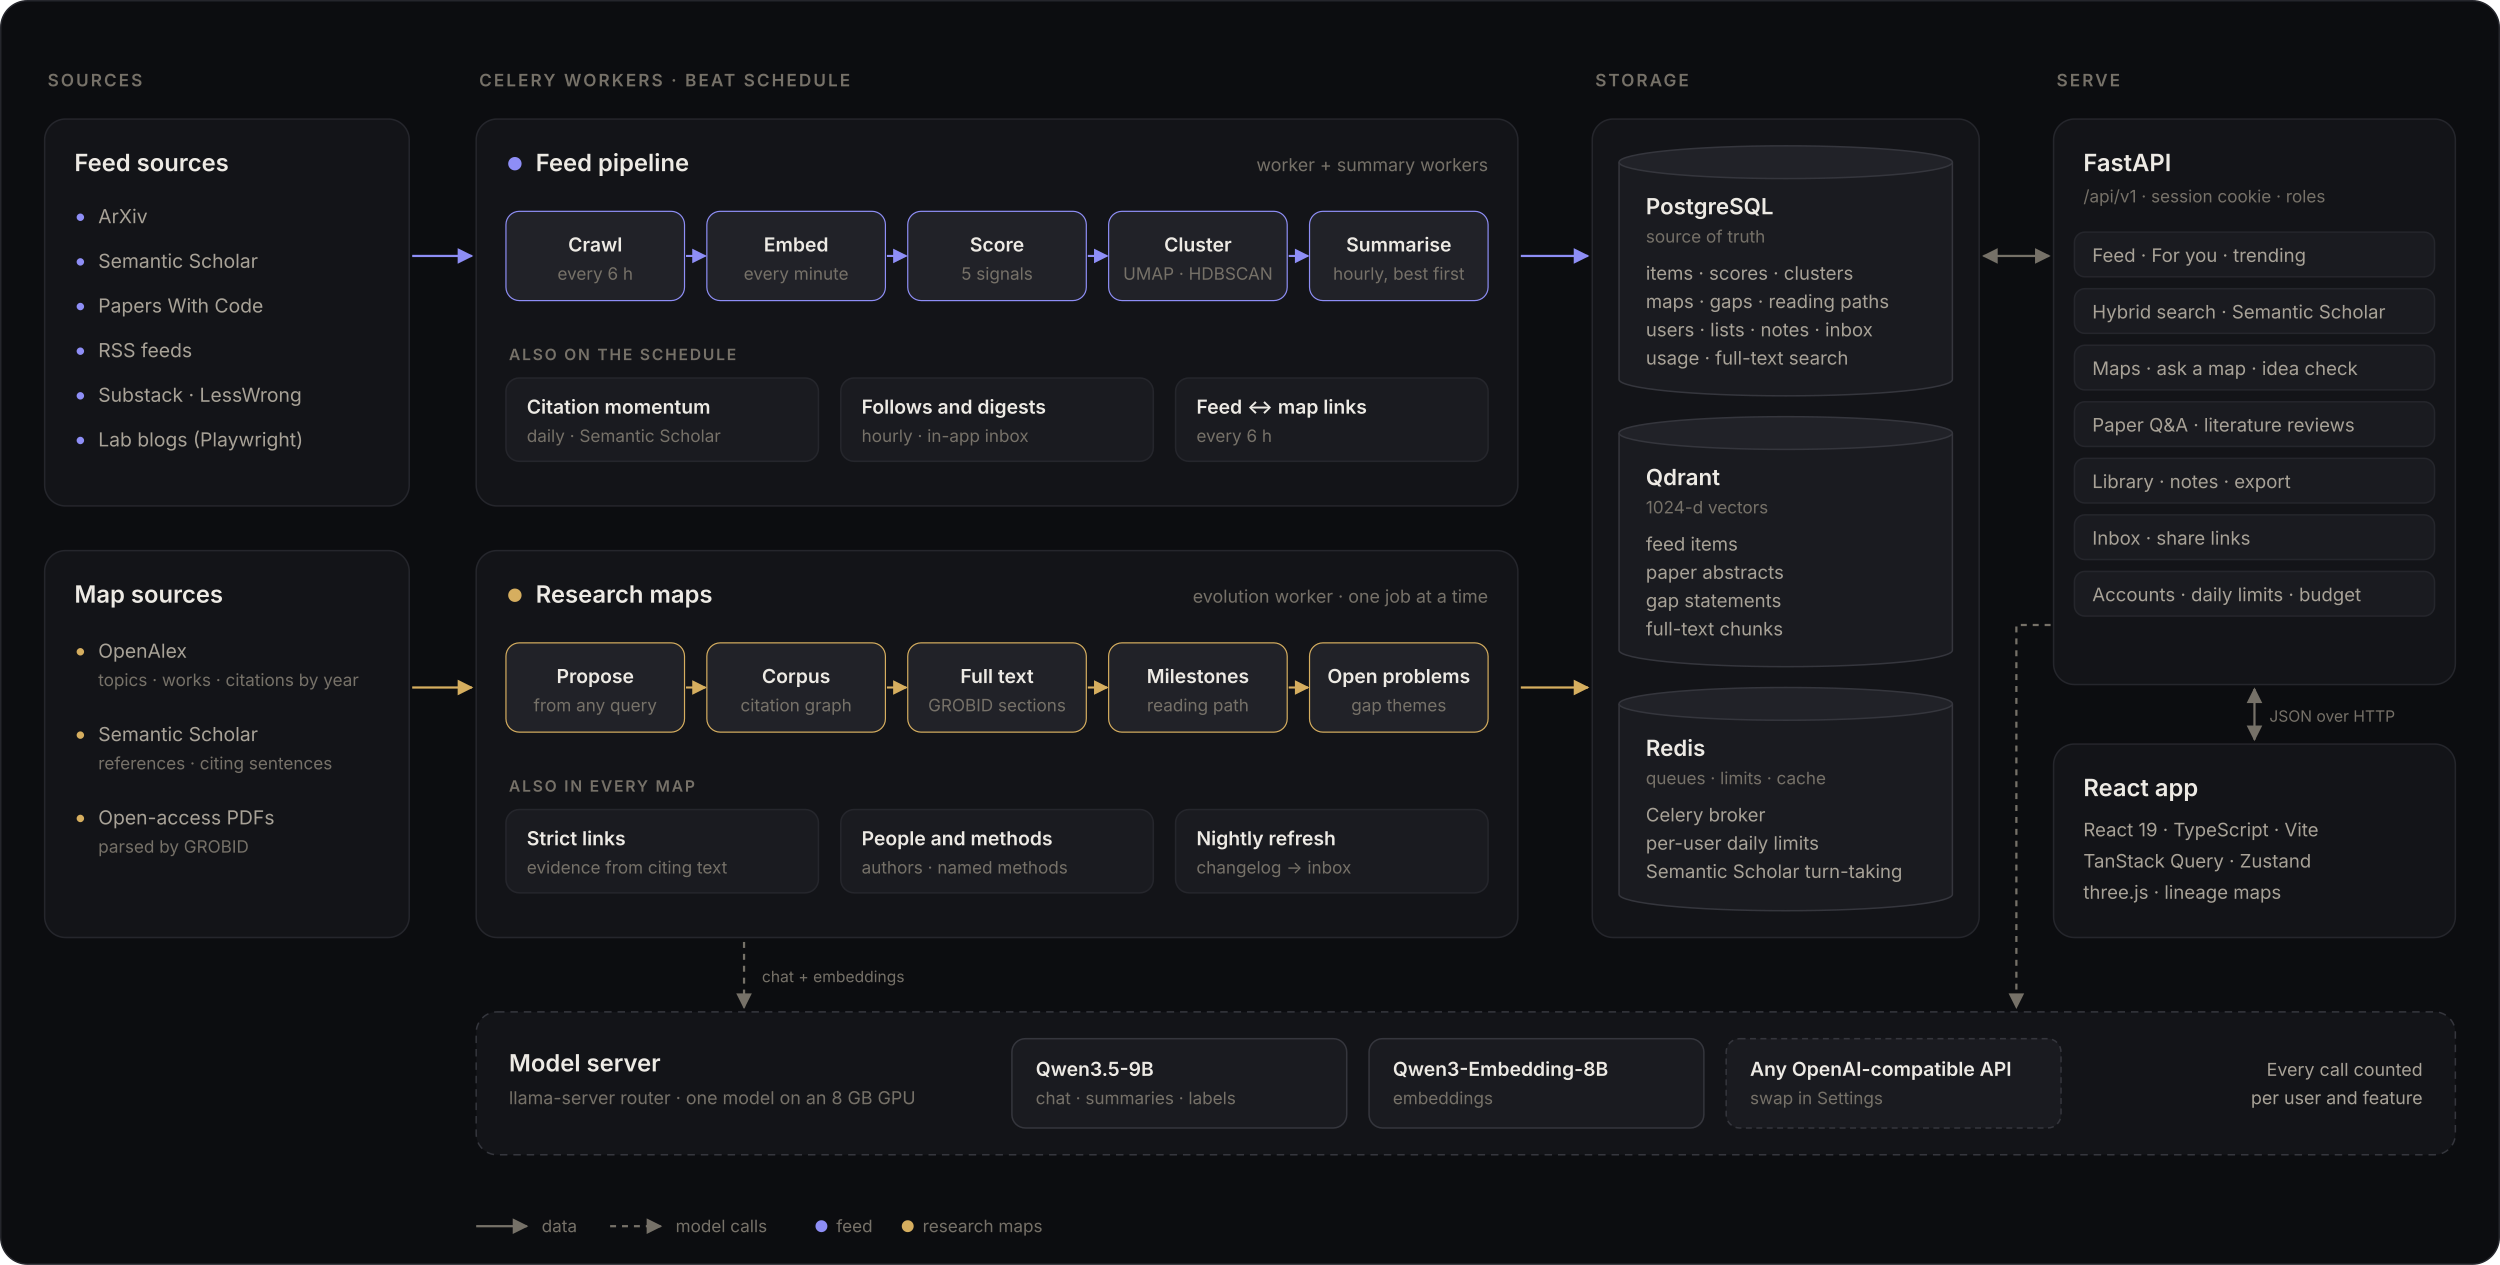
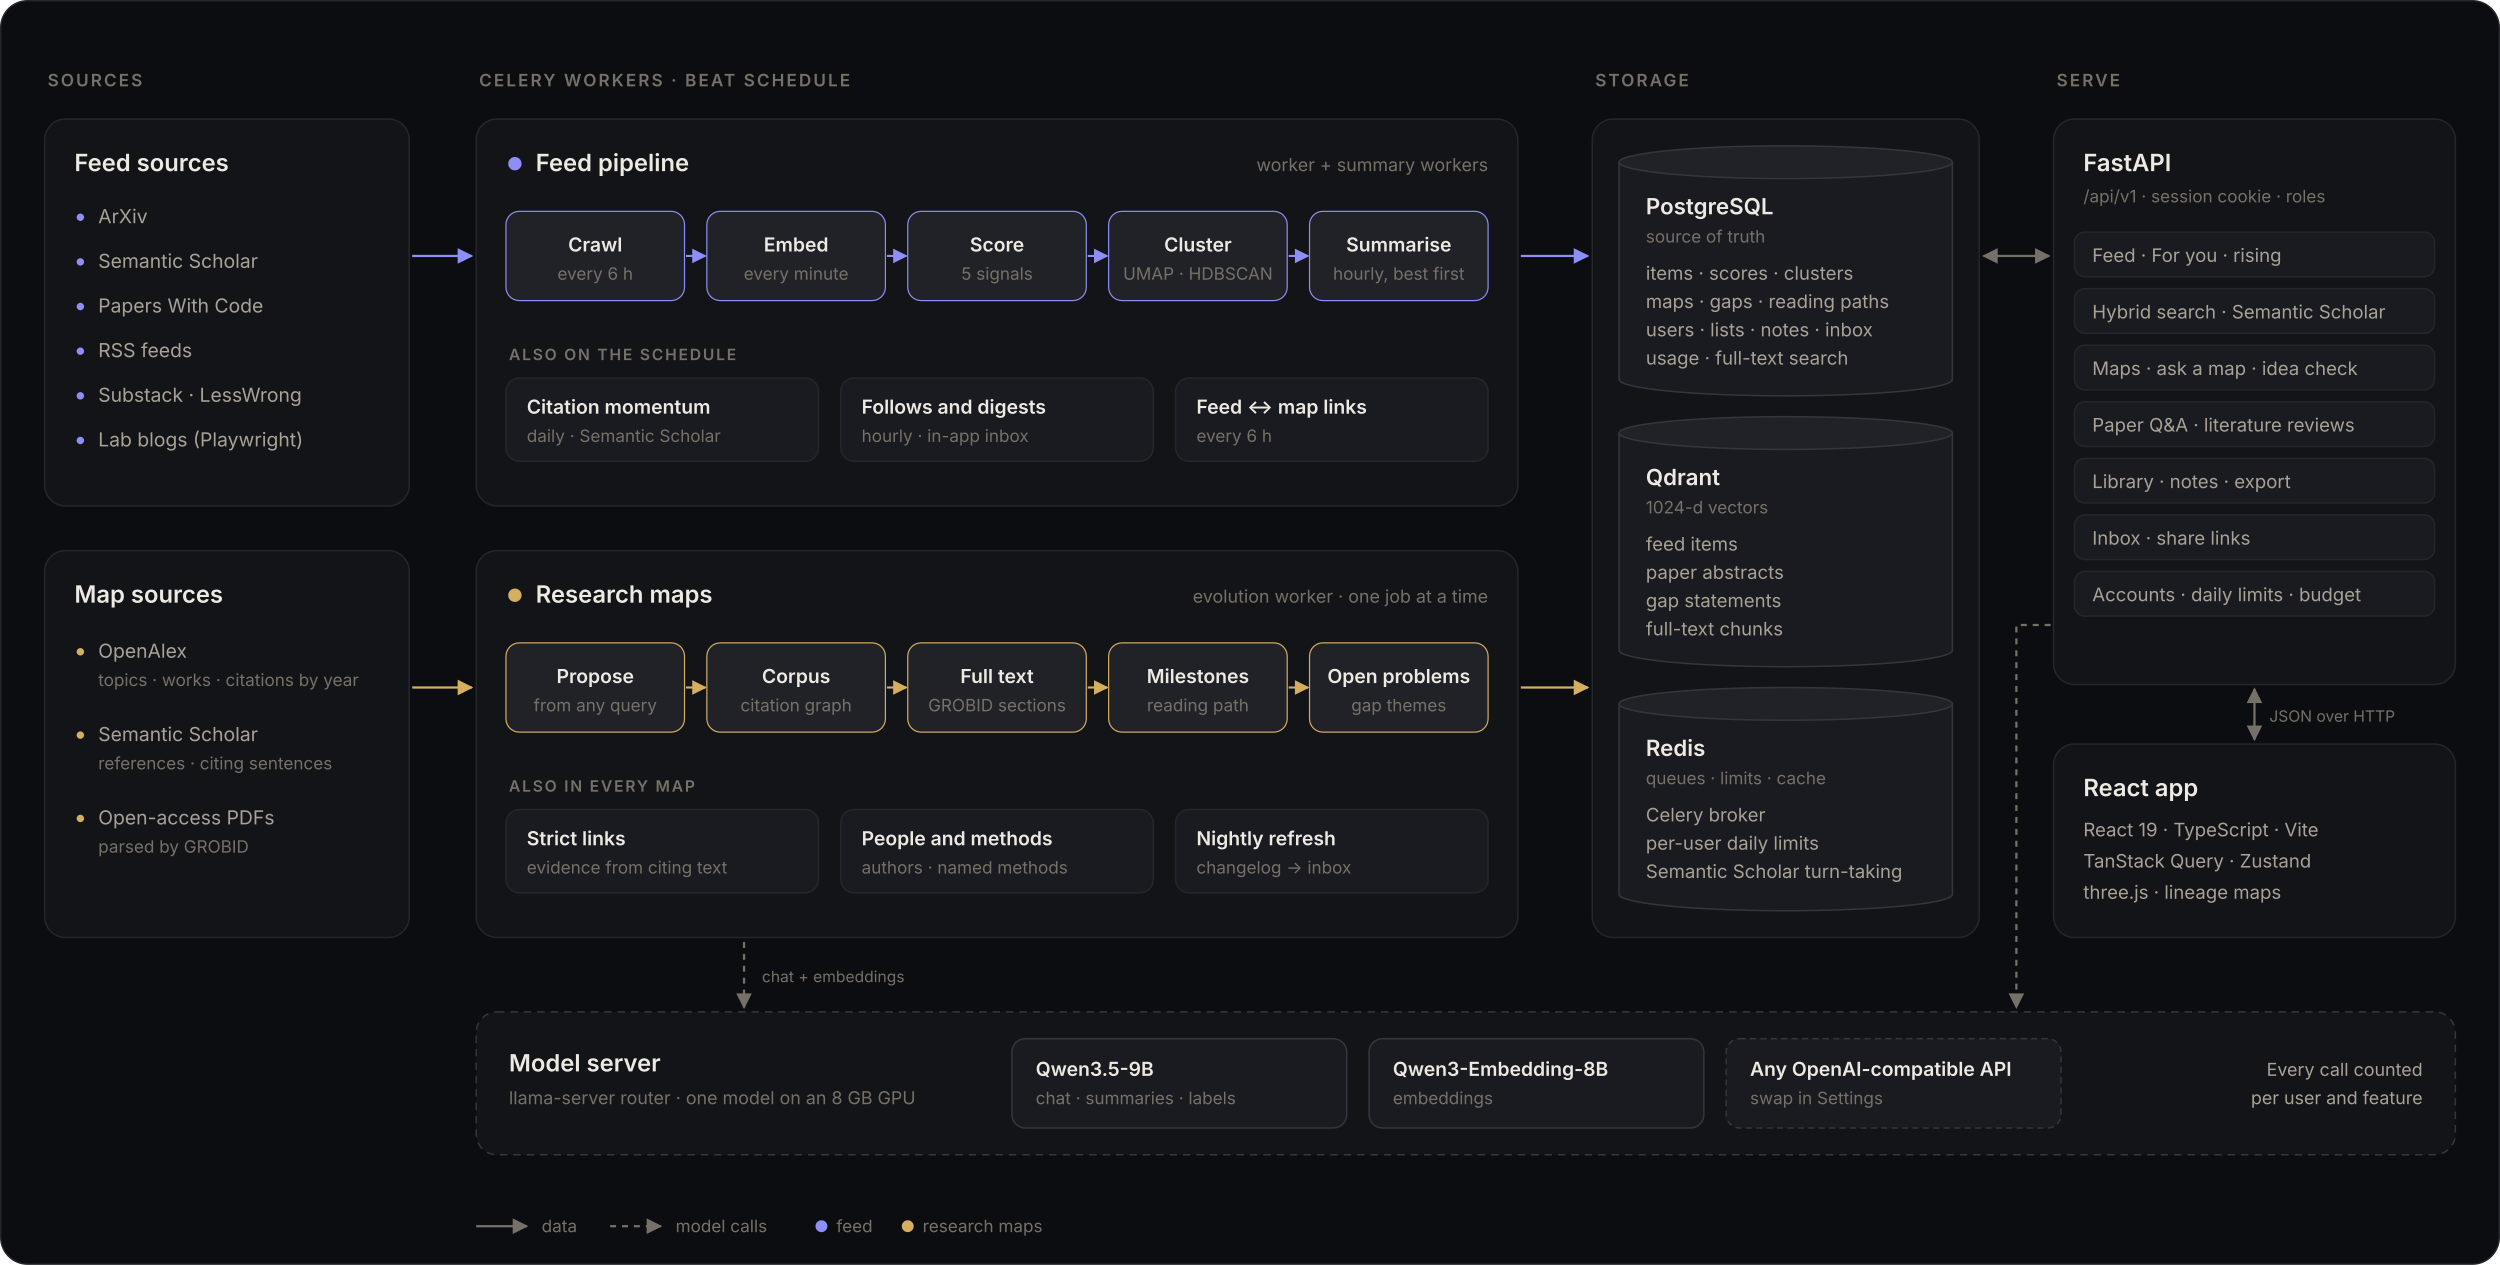
<svg xmlns="http://www.w3.org/2000/svg" viewBox="0 0 1680 850" width="1680" height="850" font-family="Inter, 'Segoe UI', -apple-system, Helvetica, Arial, sans-serif" role="img" aria-labelledby="t">
  <defs>
    <marker id="a-gray" viewBox="0 0 10 10" refX="9" refY="5" markerWidth="7" markerHeight="7" orient="auto-start-reverse">
      <path d="M0,0 L10,5 L0,10 z" fill="#767168" />
    </marker>
    <marker id="a-gray-s" viewBox="0 0 10 10" refX="9" refY="5" markerWidth="7" markerHeight="7" orient="auto-start-reverse">
      <path d="M0,0 L10,5 L0,10 z" fill="#767168" />
    </marker>
    <marker id="a-gold" viewBox="0 0 10 10" refX="9" refY="5" markerWidth="7" markerHeight="7" orient="auto-start-reverse">
      <path d="M0,0 L10,5 L0,10 z" fill="#d6ae5f" />
    </marker>
    <marker id="a-gold-s" viewBox="0 0 10 10" refX="9" refY="5" markerWidth="7" markerHeight="7" orient="auto-start-reverse">
      <path d="M0,0 L10,5 L0,10 z" fill="#d6ae5f" />
    </marker>
    <marker id="a-indigo" viewBox="0 0 10 10" refX="9" refY="5" markerWidth="7" markerHeight="7" orient="auto-start-reverse">
      <path d="M0,0 L10,5 L0,10 z" fill="#8e8ef6" />
    </marker>
    <marker id="a-indigo-s" viewBox="0 0 10 10" refX="9" refY="5" markerWidth="7" markerHeight="7" orient="auto-start-reverse">
      <path d="M0,0 L10,5 L0,10 z" fill="#8e8ef6" />
    </marker>
  </defs>
  <rect x="0.5" y="0.5" width="1679" height="849" rx="18" fill="#0c0d10" stroke="#25262c" stroke-width="1" />
  <text x="32" y="58" font-size="11.5" fill="#767168" font-weight="600" text-anchor="start" letter-spacing="1.4">SOURCES</text>
  <text x="322" y="58" font-size="11.5" fill="#767168" font-weight="600" text-anchor="start" letter-spacing="1.4">CELERY WORKERS · BEAT SCHEDULE</text>
  <text x="1072" y="58" font-size="11.5" fill="#767168" font-weight="600" text-anchor="start" letter-spacing="1.4">STORAGE</text>
  <text x="1382" y="58" font-size="11.5" fill="#767168" font-weight="600" text-anchor="start" letter-spacing="1.4">SERVE</text>
  <rect x="320" y="80" width="700" height="260" rx="14" fill="#131418" stroke="#25262c" stroke-width="1" />
  <circle cx="346" cy="110" r="4.5" fill="#8e8ef6" />
  <text x="360" y="115" font-size="16" fill="#edeae4" font-weight="600" text-anchor="start">Feed pipeline</text>
  <text x="1000" y="115" font-size="12" fill="#767168" font-weight="400" text-anchor="end">worker + summary workers</text>
  <rect x="340" y="142" width="120" height="60" rx="9" fill="#212228" stroke="#8e8ef6" stroke-width="0.8" />
  <text x="400.0" y="169" font-size="13" fill="#edeae4" font-weight="600" text-anchor="middle">Crawl</text>
  <text x="400.0" y="188" font-size="11.5" fill="#767168" font-weight="400" text-anchor="middle">every 6 h</text>
  <rect x="475" y="142" width="120" height="60" rx="9" fill="#212228" stroke="#8e8ef6" stroke-width="0.8" />
  <text x="535.0" y="169" font-size="13" fill="#edeae4" font-weight="600" text-anchor="middle">Embed</text>
  <text x="535.0" y="188" font-size="11.5" fill="#767168" font-weight="400" text-anchor="middle">every minute</text>
  <line x1="461" y1="172" x2="474" y2="172" stroke="#8e8ef6" stroke-width="1.4" marker-end="url(#a-indigo)" />
  <rect x="610" y="142" width="120" height="60" rx="9" fill="#212228" stroke="#8e8ef6" stroke-width="0.8" />
  <text x="670.0" y="169" font-size="13" fill="#edeae4" font-weight="600" text-anchor="middle">Score</text>
  <text x="670.0" y="188" font-size="11.5" fill="#767168" font-weight="400" text-anchor="middle">5 signals</text>
  <line x1="596" y1="172" x2="609" y2="172" stroke="#8e8ef6" stroke-width="1.4" marker-end="url(#a-indigo)" />
  <rect x="745" y="142" width="120" height="60" rx="9" fill="#212228" stroke="#8e8ef6" stroke-width="0.8" />
  <text x="805.0" y="169" font-size="13" fill="#edeae4" font-weight="600" text-anchor="middle">Cluster</text>
  <text x="805.0" y="188" font-size="11.5" fill="#767168" font-weight="400" text-anchor="middle">UMAP · HDBSCAN</text>
  <line x1="731" y1="172" x2="744" y2="172" stroke="#8e8ef6" stroke-width="1.4" marker-end="url(#a-indigo)" />
  <rect x="880" y="142" width="120" height="60" rx="9" fill="#212228" stroke="#8e8ef6" stroke-width="0.8" />
  <text x="940.0" y="169" font-size="13" fill="#edeae4" font-weight="600" text-anchor="middle">Summarise</text>
  <text x="940.0" y="188" font-size="11.5" fill="#767168" font-weight="400" text-anchor="middle">hourly, best first</text>
  <line x1="866" y1="172" x2="879" y2="172" stroke="#8e8ef6" stroke-width="1.4" marker-end="url(#a-indigo)" />
  <text x="342" y="242" font-size="10.5" fill="#767168" font-weight="600" text-anchor="start" letter-spacing="1.2">ALSO ON THE SCHEDULE</text>
  <rect x="340" y="254" width="210" height="56" rx="9" fill="#1a1b20" stroke="#25262c" stroke-width="1" />
  <text x="354" y="278" font-size="13" fill="#edeae4" font-weight="600" text-anchor="start">Citation momentum</text>
  <text x="354" y="297" font-size="11.5" fill="#767168" font-weight="400" text-anchor="start">daily · Semantic Scholar</text>
  <rect x="565" y="254" width="210" height="56" rx="9" fill="#1a1b20" stroke="#25262c" stroke-width="1" />
  <text x="579" y="278" font-size="13" fill="#edeae4" font-weight="600" text-anchor="start">Follows and digests</text>
  <text x="579" y="297" font-size="11.5" fill="#767168" font-weight="400" text-anchor="start">hourly · in-app inbox</text>
  <rect x="790" y="254" width="210" height="56" rx="9" fill="#1a1b20" stroke="#25262c" stroke-width="1" />
  <text x="804" y="278" font-size="13" fill="#edeae4" font-weight="600" text-anchor="start">Feed ↔ map links</text>
  <text x="804" y="297" font-size="11.5" fill="#767168" font-weight="400" text-anchor="start">every 6 h</text>
  <rect x="320" y="370" width="700" height="260" rx="14" fill="#131418" stroke="#25262c" stroke-width="1" />
  <circle cx="346" cy="400" r="4.5" fill="#d6ae5f" />
  <text x="360" y="405" font-size="16" fill="#edeae4" font-weight="600" text-anchor="start">Research maps</text>
  <text x="1000" y="405" font-size="12" fill="#767168" font-weight="400" text-anchor="end">evolution worker · one job at a time</text>
  <rect x="340" y="432" width="120" height="60" rx="9" fill="#212228" stroke="#d6ae5f" stroke-width="0.8" />
  <text x="400.0" y="459" font-size="13" fill="#edeae4" font-weight="600" text-anchor="middle">Propose</text>
  <text x="400.0" y="478" font-size="11.5" fill="#767168" font-weight="400" text-anchor="middle">from any query</text>
  <rect x="475" y="432" width="120" height="60" rx="9" fill="#212228" stroke="#d6ae5f" stroke-width="0.8" />
  <text x="535.0" y="459" font-size="13" fill="#edeae4" font-weight="600" text-anchor="middle">Corpus</text>
  <text x="535.0" y="478" font-size="11.5" fill="#767168" font-weight="400" text-anchor="middle">citation graph</text>
  <line x1="461" y1="462" x2="474" y2="462" stroke="#d6ae5f" stroke-width="1.4" marker-end="url(#a-gold)" />
  <rect x="610" y="432" width="120" height="60" rx="9" fill="#212228" stroke="#d6ae5f" stroke-width="0.8" />
  <text x="670.0" y="459" font-size="13" fill="#edeae4" font-weight="600" text-anchor="middle">Full text</text>
  <text x="670.0" y="478" font-size="11.5" fill="#767168" font-weight="400" text-anchor="middle">GROBID sections</text>
  <line x1="596" y1="462" x2="609" y2="462" stroke="#d6ae5f" stroke-width="1.4" marker-end="url(#a-gold)" />
  <rect x="745" y="432" width="120" height="60" rx="9" fill="#212228" stroke="#d6ae5f" stroke-width="0.8" />
  <text x="805.0" y="459" font-size="13" fill="#edeae4" font-weight="600" text-anchor="middle">Milestones</text>
  <text x="805.0" y="478" font-size="11.5" fill="#767168" font-weight="400" text-anchor="middle">reading path</text>
  <line x1="731" y1="462" x2="744" y2="462" stroke="#d6ae5f" stroke-width="1.4" marker-end="url(#a-gold)" />
  <rect x="880" y="432" width="120" height="60" rx="9" fill="#212228" stroke="#d6ae5f" stroke-width="0.8" />
  <text x="940.0" y="459" font-size="13" fill="#edeae4" font-weight="600" text-anchor="middle">Open problems</text>
  <text x="940.0" y="478" font-size="11.5" fill="#767168" font-weight="400" text-anchor="middle">gap themes</text>
  <line x1="866" y1="462" x2="879" y2="462" stroke="#d6ae5f" stroke-width="1.4" marker-end="url(#a-gold)" />
  <text x="342" y="532" font-size="10.5" fill="#767168" font-weight="600" text-anchor="start" letter-spacing="1.2">ALSO IN EVERY MAP</text>
  <rect x="340" y="544" width="210" height="56" rx="9" fill="#1a1b20" stroke="#25262c" stroke-width="1" />
  <text x="354" y="568" font-size="13" fill="#edeae4" font-weight="600" text-anchor="start">Strict links</text>
  <text x="354" y="587" font-size="11.5" fill="#767168" font-weight="400" text-anchor="start">evidence from citing text</text>
  <rect x="565" y="544" width="210" height="56" rx="9" fill="#1a1b20" stroke="#25262c" stroke-width="1" />
  <text x="579" y="568" font-size="13" fill="#edeae4" font-weight="600" text-anchor="start">People and methods</text>
  <text x="579" y="587" font-size="11.5" fill="#767168" font-weight="400" text-anchor="start">authors · named methods</text>
  <rect x="790" y="544" width="210" height="56" rx="9" fill="#1a1b20" stroke="#25262c" stroke-width="1" />
  <text x="804" y="568" font-size="13" fill="#edeae4" font-weight="600" text-anchor="start">Nightly refresh</text>
  <text x="804" y="587" font-size="11.5" fill="#767168" font-weight="400" text-anchor="start">changelog → inbox</text>
  <rect x="30" y="80" width="245" height="260" rx="14" fill="#131418" stroke="#25262c" stroke-width="1" />
  <text x="50" y="115" font-size="16" fill="#edeae4" font-weight="600" text-anchor="start">Feed sources</text>
  <circle cx="54" cy="146" r="2.5" fill="#8e8ef6" />
  <text x="66" y="150" font-size="13" fill="#a8a297" font-weight="400" text-anchor="start">ArXiv</text>
  <circle cx="54" cy="176" r="2.5" fill="#8e8ef6" />
  <text x="66" y="180" font-size="13" fill="#a8a297" font-weight="400" text-anchor="start">Semantic Scholar</text>
  <circle cx="54" cy="206" r="2.5" fill="#8e8ef6" />
  <text x="66" y="210" font-size="13" fill="#a8a297" font-weight="400" text-anchor="start">Papers With Code</text>
  <circle cx="54" cy="236" r="2.5" fill="#8e8ef6" />
  <text x="66" y="240" font-size="13" fill="#a8a297" font-weight="400" text-anchor="start">RSS feeds</text>
  <circle cx="54" cy="266" r="2.5" fill="#8e8ef6" />
  <text x="66" y="270" font-size="13" fill="#a8a297" font-weight="400" text-anchor="start">Substack · LessWrong</text>
  <circle cx="54" cy="296" r="2.5" fill="#8e8ef6" />
  <text x="66" y="300" font-size="13" fill="#a8a297" font-weight="400" text-anchor="start">Lab blogs (Playwright)</text>
  <rect x="30" y="370" width="245" height="260" rx="14" fill="#131418" stroke="#25262c" stroke-width="1" />
  <text x="50" y="405" font-size="16" fill="#edeae4" font-weight="600" text-anchor="start">Map sources</text>
  <circle cx="54" cy="438" r="2.5" fill="#d6ae5f" />
  <text x="66" y="442" font-size="13" fill="#a8a297" font-weight="400" text-anchor="start">OpenAlex</text>
  <text x="66" y="461" font-size="11.5" fill="#767168" font-weight="400" text-anchor="start">topics · works · citations by year</text>
  <circle cx="54" cy="494" r="2.5" fill="#d6ae5f" />
  <text x="66" y="498" font-size="13" fill="#a8a297" font-weight="400" text-anchor="start">Semantic Scholar</text>
  <text x="66" y="517" font-size="11.5" fill="#767168" font-weight="400" text-anchor="start">references · citing sentences</text>
  <circle cx="54" cy="550" r="2.5" fill="#d6ae5f" />
  <text x="66" y="554" font-size="13" fill="#a8a297" font-weight="400" text-anchor="start">Open-access PDFs</text>
  <text x="66" y="573" font-size="11.5" fill="#767168" font-weight="400" text-anchor="start">parsed by GROBID</text>
  <line x1="277" y1="172" x2="317" y2="172" stroke="#8e8ef6" stroke-width="1.5" marker-end="url(#a-indigo)" />
  <line x1="277" y1="462" x2="317" y2="462" stroke="#d6ae5f" stroke-width="1.5" marker-end="url(#a-gold)" />
  <rect x="1070" y="80" width="260" height="550" rx="14" fill="#131418" stroke="#25262c" stroke-width="1" />
  <path d="M1088,109 L1088,255 A112.0,11 0 0 0 1312,255 L1312,109" fill="#1a1b20" stroke="#35363d" />
  <ellipse cx="1200.0" cy="109" rx="112.0" ry="11" fill="#212228" stroke="#35363d" />
  <text x="1106" y="144" font-size="15" fill="#edeae4" font-weight="600" text-anchor="start">PostgreSQL</text>
  <text x="1106" y="163" font-size="11.5" fill="#767168" font-weight="400" text-anchor="start">source of truth</text>
  <text x="1106" y="188" font-size="12.5" fill="#a8a297" font-weight="400" text-anchor="start">items · scores · clusters</text>
  <text x="1106" y="207" font-size="12.5" fill="#a8a297" font-weight="400" text-anchor="start">maps · gaps · reading paths</text>
  <text x="1106" y="226" font-size="12.5" fill="#a8a297" font-weight="400" text-anchor="start">users · lists · notes · inbox</text>
  <text x="1106" y="245" font-size="12.5" fill="#a8a297" font-weight="400" text-anchor="start">usage · full-text search</text>
  <path d="M1088,291 L1088,437 A112.0,11 0 0 0 1312,437 L1312,291" fill="#1a1b20" stroke="#35363d" />
  <ellipse cx="1200.0" cy="291" rx="112.0" ry="11" fill="#212228" stroke="#35363d" />
  <text x="1106" y="326" font-size="15" fill="#edeae4" font-weight="600" text-anchor="start">Qdrant</text>
  <text x="1106" y="345" font-size="11.5" fill="#767168" font-weight="400" text-anchor="start">1024-d vectors</text>
  <text x="1106" y="370" font-size="12.5" fill="#a8a297" font-weight="400" text-anchor="start">feed items</text>
  <text x="1106" y="389" font-size="12.5" fill="#a8a297" font-weight="400" text-anchor="start">paper abstracts</text>
  <text x="1106" y="408" font-size="12.5" fill="#a8a297" font-weight="400" text-anchor="start">gap statements</text>
  <text x="1106" y="427" font-size="12.5" fill="#a8a297" font-weight="400" text-anchor="start">full-text chunks</text>
  <path d="M1088,473 L1088,601 A112.0,11 0 0 0 1312,601 L1312,473" fill="#1a1b20" stroke="#35363d" />
  <ellipse cx="1200.0" cy="473" rx="112.0" ry="11" fill="#212228" stroke="#35363d" />
  <text x="1106" y="508" font-size="15" fill="#edeae4" font-weight="600" text-anchor="start">Redis</text>
  <text x="1106" y="527" font-size="11.5" fill="#767168" font-weight="400" text-anchor="start">queues · limits · cache</text>
  <text x="1106" y="552" font-size="12.5" fill="#a8a297" font-weight="400" text-anchor="start">Celery broker</text>
  <text x="1106" y="571" font-size="12.5" fill="#a8a297" font-weight="400" text-anchor="start">per-user daily limits</text>
  <text x="1106" y="590" font-size="12.5" fill="#a8a297" font-weight="400" text-anchor="start">Semantic Scholar turn-taking</text>
  <line x1="1022" y1="172" x2="1067" y2="172" stroke="#8e8ef6" stroke-width="1.5" marker-end="url(#a-indigo)" />
  <line x1="1022" y1="462" x2="1067" y2="462" stroke="#d6ae5f" stroke-width="1.5" marker-end="url(#a-gold)" />
  <rect x="1380" y="80" width="270" height="380" rx="14" fill="#131418" stroke="#25262c" stroke-width="1" />
  <text x="1400" y="115" font-size="16" fill="#edeae4" font-weight="600" text-anchor="start">FastAPI</text>
  <text x="1400" y="136" font-size="11.5" fill="#767168" font-weight="400" text-anchor="start">/api/v1 · session cookie · roles</text>
  <rect x="1394" y="156" width="242" height="30" rx="7" fill="#1a1b20" stroke="#25262c" stroke-width="1" />
-   <text x="1406" y="176" font-size="12.5" fill="#a8a297" font-weight="400" text-anchor="start">Feed · For you · trending</text>
+   <text x="1406" y="176" font-size="12.5" fill="#a8a297" font-weight="400" text-anchor="start">Feed · For you · rising</text>
  <rect x="1394" y="194" width="242" height="30" rx="7" fill="#1a1b20" stroke="#25262c" stroke-width="1" />
  <text x="1406" y="214" font-size="12.5" fill="#a8a297" font-weight="400" text-anchor="start">Hybrid search · Semantic Scholar</text>
  <rect x="1394" y="232" width="242" height="30" rx="7" fill="#1a1b20" stroke="#25262c" stroke-width="1" />
  <text x="1406" y="252" font-size="12.5" fill="#a8a297" font-weight="400" text-anchor="start">Maps · ask a map · idea check</text>
  <rect x="1394" y="270" width="242" height="30" rx="7" fill="#1a1b20" stroke="#25262c" stroke-width="1" />
  <text x="1406" y="290" font-size="12.5" fill="#a8a297" font-weight="400" text-anchor="start">Paper Q&amp;A · literature reviews</text>
  <rect x="1394" y="308" width="242" height="30" rx="7" fill="#1a1b20" stroke="#25262c" stroke-width="1" />
  <text x="1406" y="328" font-size="12.5" fill="#a8a297" font-weight="400" text-anchor="start">Library · notes · export</text>
  <rect x="1394" y="346" width="242" height="30" rx="7" fill="#1a1b20" stroke="#25262c" stroke-width="1" />
  <text x="1406" y="366" font-size="12.5" fill="#a8a297" font-weight="400" text-anchor="start">Inbox · share links</text>
  <rect x="1394" y="384" width="242" height="30" rx="7" fill="#1a1b20" stroke="#25262c" stroke-width="1" />
  <text x="1406" y="404" font-size="12.5" fill="#a8a297" font-weight="400" text-anchor="start">Accounts · daily limits · budget</text>
  <rect x="1380" y="500" width="270" height="130" rx="14" fill="#131418" stroke="#25262c" stroke-width="1" />
  <text x="1400" y="535" font-size="16" fill="#edeae4" font-weight="600" text-anchor="start">React app</text>
  <text x="1400" y="562" font-size="12.5" fill="#a8a297" font-weight="400" text-anchor="start">React 19 · TypeScript · Vite</text>
  <text x="1400" y="583" font-size="12.5" fill="#a8a297" font-weight="400" text-anchor="start">TanStack Query · Zustand</text>
  <text x="1400" y="604" font-size="12.5" fill="#a8a297" font-weight="400" text-anchor="start">three.js · lineage maps</text>
  <line x1="1333" y1="172" x2="1377" y2="172" stroke="#767168" stroke-width="1.5" marker-end="url(#a-gray)" marker-start="url(#a-gray-s)" />
  <line x1="1515.0" y1="463" x2="1515.0" y2="497" stroke="#767168" stroke-width="1.5" marker-end="url(#a-gray)" marker-start="url(#a-gray-s)" />
  <text x="1525.0" y="485" font-size="10.5" fill="#767168" font-weight="400" text-anchor="start">JSON over HTTP</text>
  <rect x="320" y="680" width="1330" height="96" rx="14" fill="#131418" stroke="#35363d" stroke-width="1" stroke-dasharray="5 4" />
  <text x="342" y="720" font-size="16" fill="#edeae4" font-weight="600" text-anchor="start">Model server</text>
  <text x="342" y="742" font-size="12" fill="#767168" font-weight="400" text-anchor="start">llama-server router · one model on an 8 GB GPU</text>
  <rect x="680" y="698" width="225" height="60" rx="9" fill="#1a1b20" stroke="#35363d" stroke-width="1" />
  <text x="696" y="723" font-size="13" fill="#edeae4" font-weight="600" text-anchor="start">Qwen3.5-9B</text>
  <text x="696" y="742" font-size="11.5" fill="#767168" font-weight="400" text-anchor="start">chat · summaries · labels</text>
  <rect x="920" y="698" width="225" height="60" rx="9" fill="#1a1b20" stroke="#35363d" stroke-width="1" />
  <text x="936" y="723" font-size="13" fill="#edeae4" font-weight="600" text-anchor="start">Qwen3-Embedding-8B</text>
  <text x="936" y="742" font-size="11.5" fill="#767168" font-weight="400" text-anchor="start">embeddings</text>
  <rect x="1160" y="698" width="225" height="60" rx="9" fill="#1a1b20" stroke="#35363d" stroke-width="1" stroke-dasharray="4 3" />
  <text x="1176" y="723" font-size="13" fill="#edeae4" font-weight="600" text-anchor="start">Any OpenAI-compatible API</text>
  <text x="1176" y="742" font-size="11.5" fill="#767168" font-weight="400" text-anchor="start">swap in Settings</text>
  <text x="1628" y="723" font-size="12" fill="#a8a297" font-weight="400" text-anchor="end">Every call counted</text>
  <text x="1628" y="742" font-size="12" fill="#a8a297" font-weight="400" text-anchor="end">per user and feature</text>
  <line x1="500" y1="633" x2="500" y2="677" stroke="#767168" stroke-width="1.5" stroke-dasharray="4 4" marker-end="url(#a-gray)" />
  <text x="512" y="660" font-size="10.5" fill="#767168" font-weight="400" text-anchor="start">chat + embeddings</text>
  <path d="M1378,420 H1355 V677" fill="none" stroke="#767168" stroke-width="1.5" stroke-dasharray="4 4" marker-end="url(#a-gray)" />
  <line x1="320" y1="824" x2="354" y2="824" stroke="#767168" stroke-width="1.5" marker-end="url(#a-gray)" />
  <text x="364" y="828" font-size="11.5" fill="#767168" font-weight="400" text-anchor="start">data</text>
  <line x1="410" y1="824" x2="444" y2="824" stroke="#767168" stroke-width="1.5" stroke-dasharray="4 4" marker-end="url(#a-gray)" />
  <text x="454" y="828" font-size="11.5" fill="#767168" font-weight="400" text-anchor="start">model calls</text>
  <circle cx="552" cy="824" r="4" fill="#8e8ef6" />
  <text x="562" y="828" font-size="11.5" fill="#767168" font-weight="400" text-anchor="start">feed</text>
  <circle cx="610" cy="824" r="4" fill="#d6ae5f" />
  <text x="620" y="828" font-size="11.5" fill="#767168" font-weight="400" text-anchor="start">research maps</text>
</svg>
